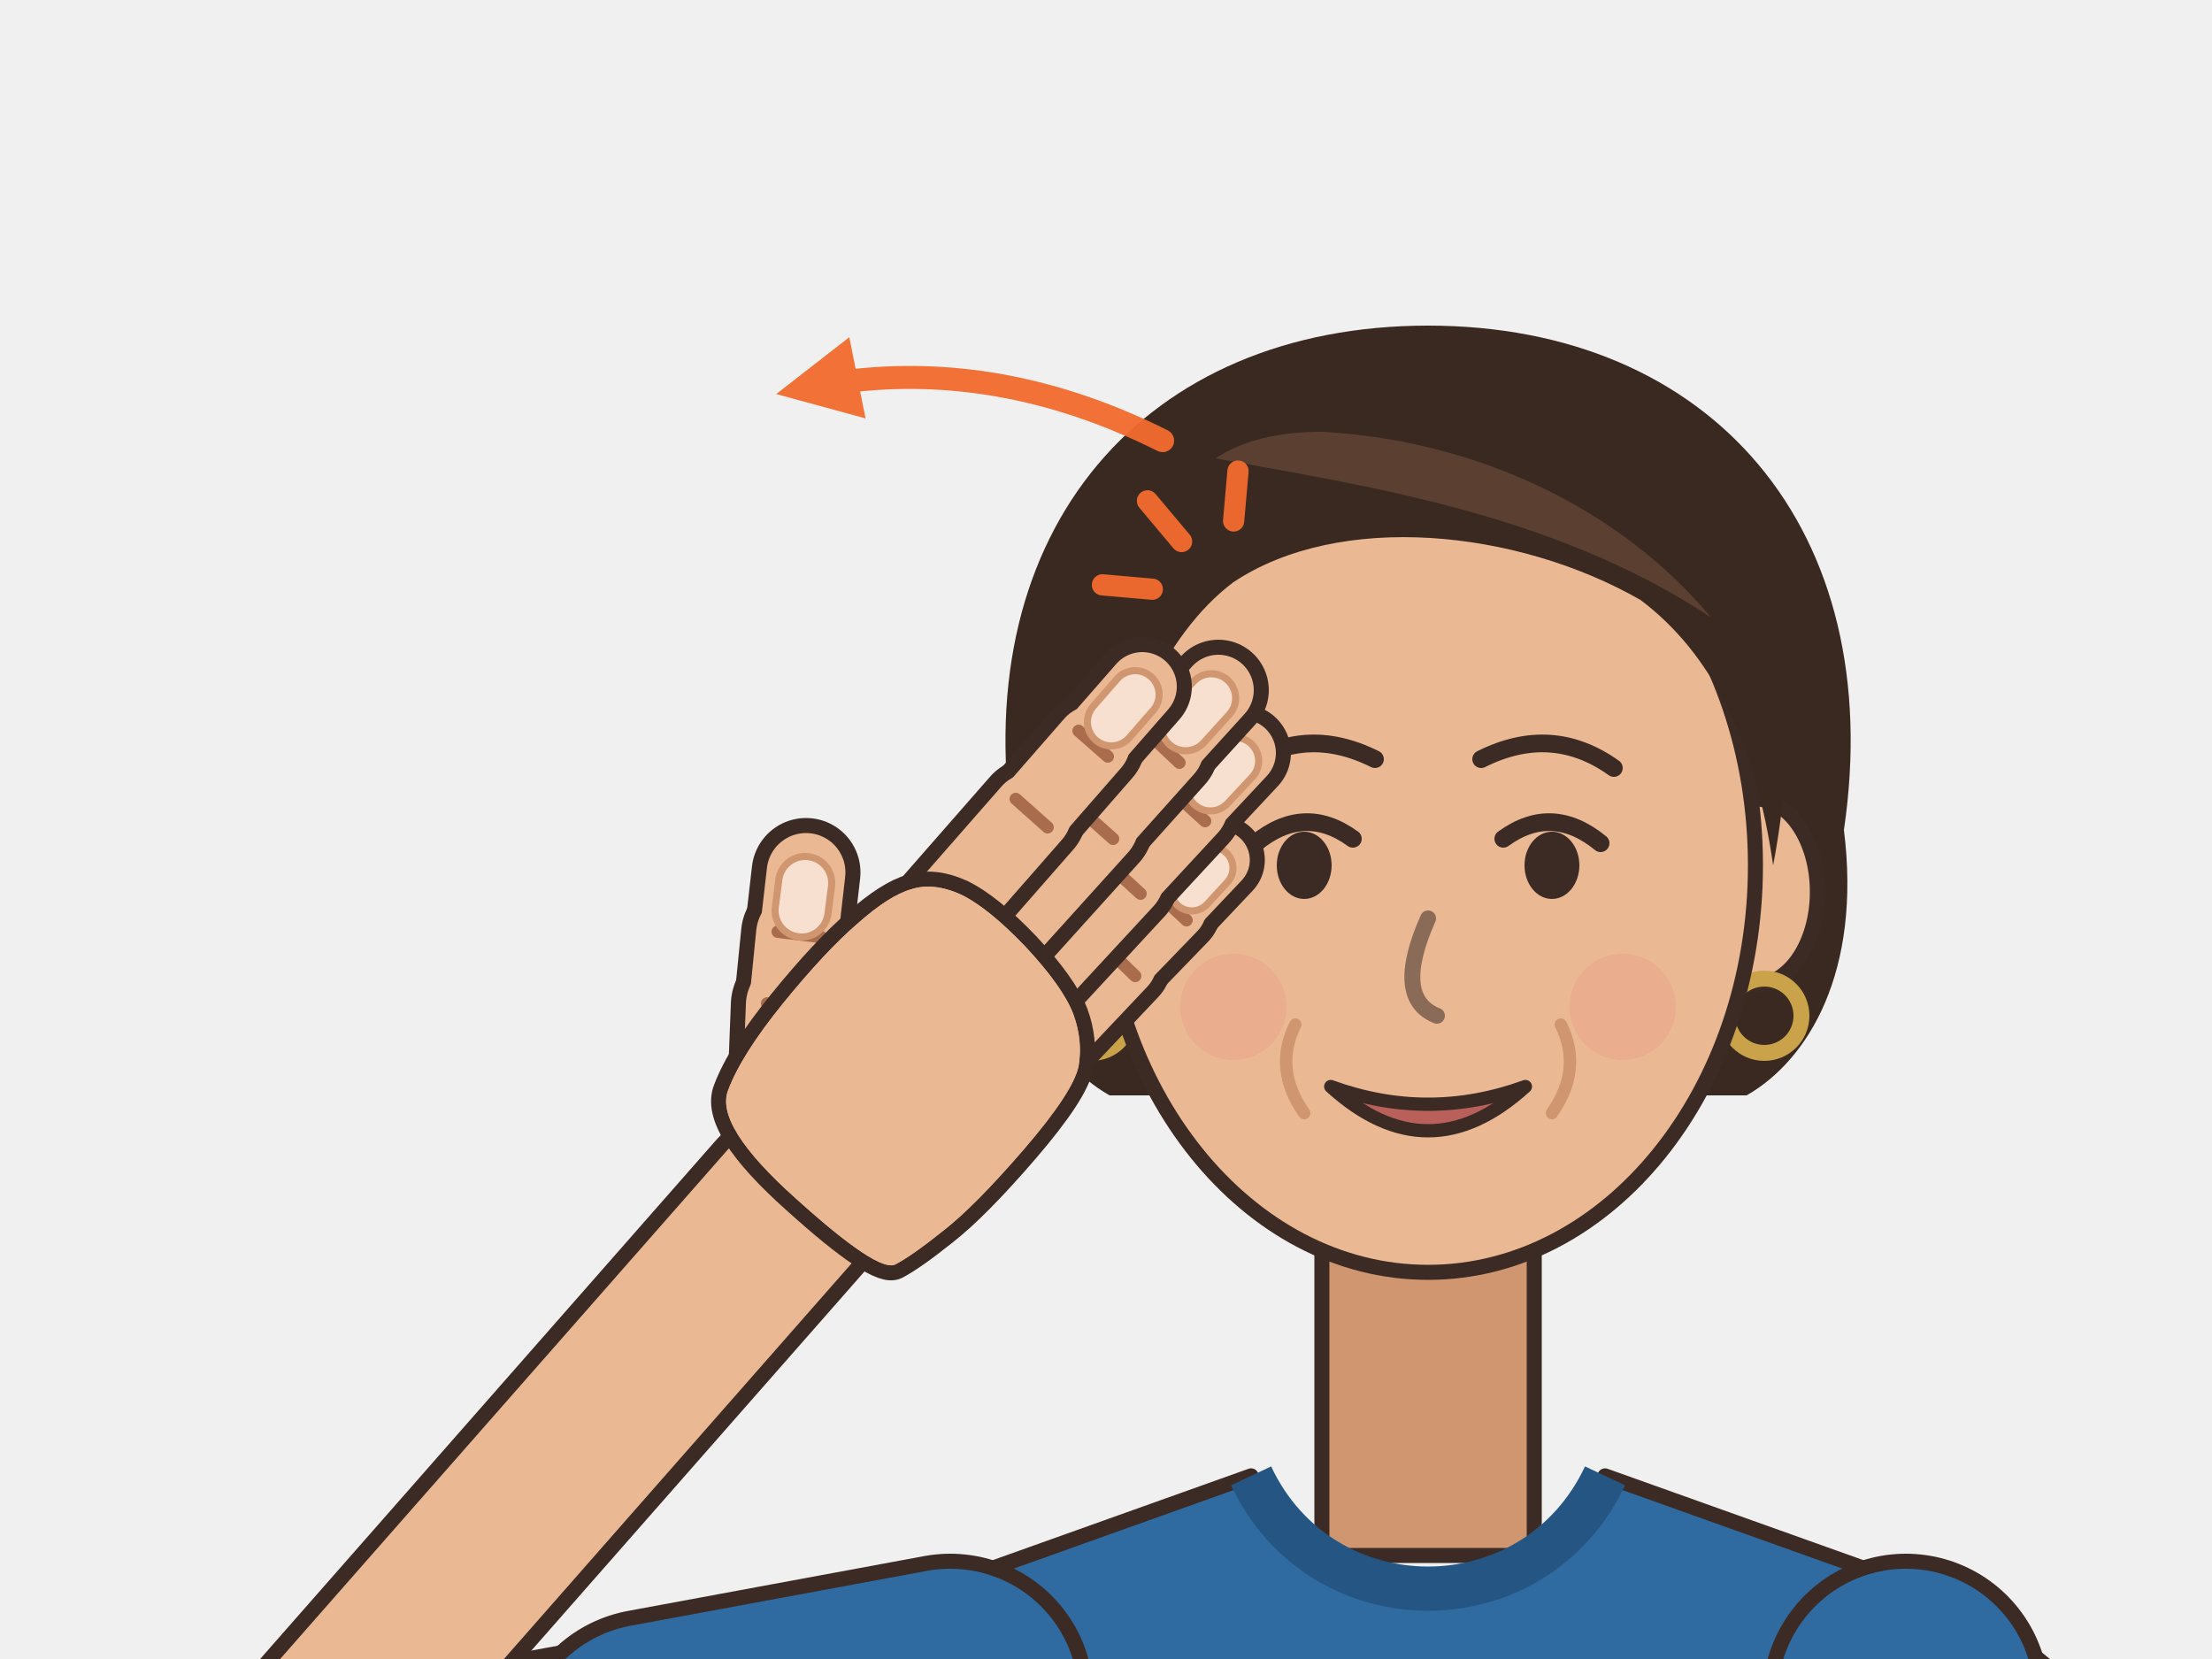
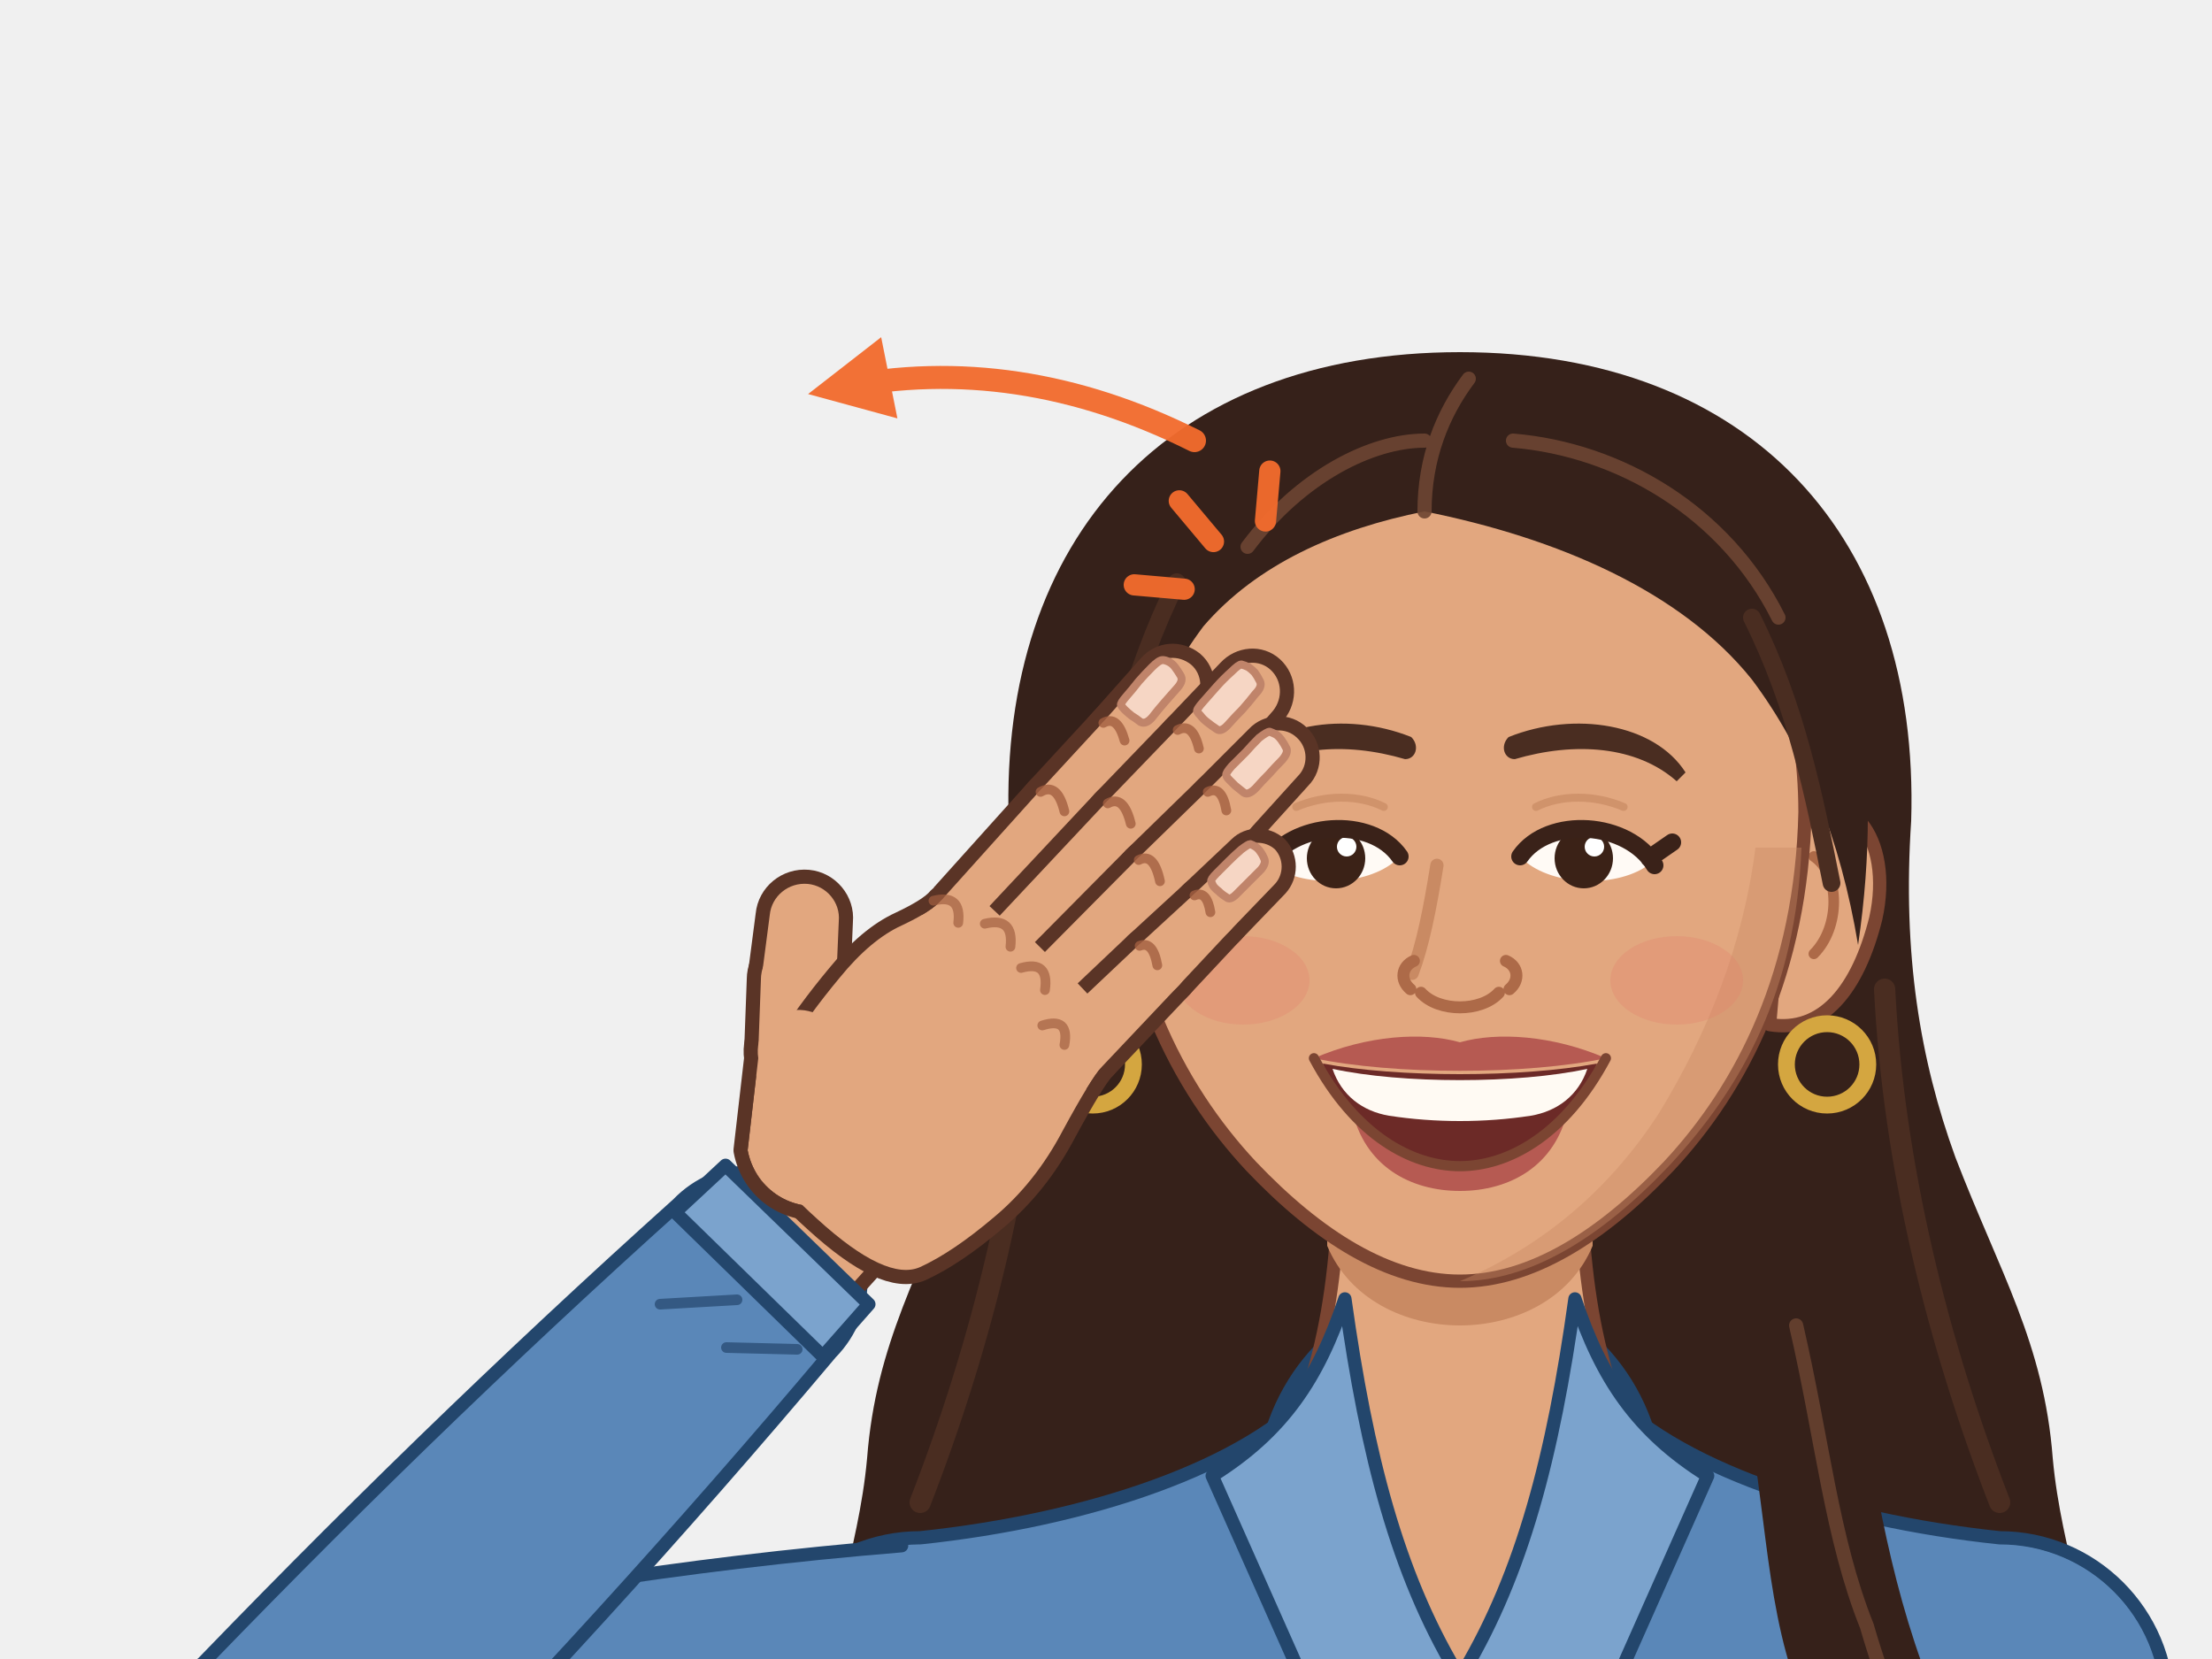
- <svg xmlns="http://www.w3.org/2000/svg" viewBox="38.6 0.2 250 187.5" role="img" aria-label="Sinal de obrigado em Libras">
+ <svg xmlns="http://www.w3.org/2000/svg" viewBox="35 0.2 250 187.5" role="img" aria-label="Sinal de obrigado em Libras">
  <defs>
    <marker id="obrigado-tip" viewBox="0 0 10 10" refX="6" refY="5" markerWidth="3.6" markerHeight="3.6" orient="auto-start-reverse">
      <path d="M0 0L10 5L0 10Z" fill="#f26b2d" />
    </marker>
-     <path id="obrigado-right-up" d="M146 192L66.3 206.6" />
-     <path id="obrigado-right-fo" d="M66.3 206.6L127.9 136.5" />
-     <path id="obrigado-right-sl" d="M146 192L112.5 198.2" />
-     <path id="obrigado-h0-palm" d="M139.8 143.1Q137.9 144.1 128.6 135.7Q119.3 127.4 120.9 123.4Q122.4 119.4 127.1 113.6Q131.9 107.7 135.5 104.6Q139.1 101.4 141.6 100.7Q144.1 99.9 147.2 101.3Q150.3 102.8 154.5 107.2Q158.7 111.7 159.9 114.8Q161 117.8 160.5 120.7Q159.9 123.6 154.4 130Q148.8 136.5 145.2 139.3Q141.7 142.1 139.8 143.1Z" />
-     <path id="obrigado-h0-crease" d="M152 117.8L142.7 118.9L134.4 123.5L129.1 129.4" />
-     <path id="obrigado-h0-pinky-s0" d="M156.8 118.1L165.4 109" />
-     <path id="obrigado-h0-pinky-s1" d="M165.4 109L171.3 102.9" />
-     <path id="obrigado-h0-pinky-s2" d="M171.3 102.9L176.5 97.4" />
-     <path id="obrigado-h0-pinky-c0" d="M166.9 110.5L163.9 107.6" />
-     <path id="obrigado-h0-pinky-c1" d="M172.7 104.2L169.9 101.6" />
-     <path id="obrigado-h0-pinky-nail" d="M173.3 100.8L175.6 98.3" />
-     <path id="obrigado-h0-ring-s0" d="M154.5 111.7L165.7 99.6" />
-     <path id="obrigado-h0-ring-s1" d="M165.7 99.6L173.2 91.5" />
-     <path id="obrigado-h0-ring-s2" d="M173.2 91.5L179 85.3" />
-     <path id="obrigado-h0-ring-c0" d="M167.5 101.2L164 98" />
-     <path id="obrigado-h0-ring-c1" d="M174.8 93L171.6 90.1" />
-     <path id="obrigado-h0-ring-nail" d="M175.4 89.2L178.2 86.2" />
-     <path id="obrigado-h0-middle-s0" d="M150.5 106.8L162.6 93.4" />
-     <path id="obrigado-h0-middle-s1" d="M162.6 93.4L170.3 84.8" />
-     <path id="obrigado-h0-middle-s2" d="M170.3 84.8L176.3 78.2" />
-     <path id="obrigado-h0-middle-c0" d="M164.4 95L160.8 91.8" />
-     <path id="obrigado-h0-middle-c1" d="M171.9 86.4L168.6 83.3" />
-     <path id="obrigado-h0-middle-nail" d="M172.6 82.3L175.5 79.1" />
-     <path id="obrigado-h0-index-s0" d="M144.6 104.2L155.2 92.1" />
-     <path id="obrigado-h0-index-s1" d="M155.2 92.1L162.1 84.2" />
-     <path id="obrigado-h0-index-s2" d="M162.1 84.2L167.7 77.8" />
-     <path id="obrigado-h0-index-c0" d="M157 93.7L153.4 90.5" />
-     <path id="obrigado-h0-index-c1" d="M163.8 85.7L160.5 82.8" />
-     <path id="obrigado-h0-index-nail" d="M164.2 81.8L166.9 78.7" />
-     <path id="obrigado-h0-thumb-s0" d="M127.7 124.1L128.1 113.8" />
-     <path id="obrigado-h0-thumb-s1" d="M128.1 113.8L128.9 105.8" />
-     <path id="obrigado-h0-thumb-s2" d="M128.9 105.8L129.7 98.8" />
-     <path id="obrigado-h0-thumb-c0" d="M130.8 114L125.3 113.6" />
-     <path id="obrigado-h0-thumb-c1" d="M131.4 106.1L126.5 105.5" />
-     <path id="obrigado-h0-thumb-nail" d="M129.2 103.1L129.6 100" />
+     <clipPath id="obrigado-torso">
+       <path d="M184 157C176 166 158 172 139 174C128.5 174 120 182.5 120 193C120 196.3 120.9 199.6 122.5 202.5L142 214C143 246 144 276 145 306L255 306C256 276 257 246 258 214L277.5 202.5C279.1 199.6 280 196.3 280 193C280 182.5 271.5 174 261 174C242 172 224 166 216 157L200 195Z" />
+     </clipPath>
+     <mask id="obrigado-h0-root" maskUnits="userSpaceOnUse" x="-500" y="-500" width="1500" height="1500">
+       <rect x="-500" y="-500" width="1500" height="1500" fill="#fff" />
+       <use href="#obrigado-h0-pinky-root" fill="#000" visibility="visible" />
+       <use href="#obrigado-h0-ring-root" fill="#000" visibility="visible" />
+       <use href="#obrigado-h0-middle-root" fill="#000" visibility="visible" />
+       <use href="#obrigado-h0-index-root" fill="#000" visibility="visible" />
+       <use href="#obrigado-h0-web" fill="#000" visibility="visible" />
+       <use href="#obrigado-h0-thenar" fill="#000" visibility="visible" />
+     </mask>
+     <mask id="obrigado-h0-out" maskUnits="userSpaceOnUse" x="-500" y="-500" width="1500" height="1500">
+       <rect x="-500" y="-500" width="1500" height="1500" fill="#fff" />
+       <use href="#obrigado-h0-palm" fill="#000" />
+     </mask>
+     <path id="obrigado-right-up" d="M136.9 174.9c-24.6 2-49 5.9-73.3 11.5c-8.3 .9-14.2 8.4-13.3 16.7c1 8.3 8.4 14.2 16.7 13.3c24.8-.8 49.5-2.6 74.1-5.3c9.9-1.2 17.1-10.2 16-20.2c-1.2-9.9-10.2-17.1-20.2-16z" />
+     <path id="obrigado-right-upline" d="M136.9 174.9c-24.6 2-49 5.9-73.3 11.5c-8.3 .9-14.2 8.4-13.3 16.7c1 8.3 8.4 14.2 16.7 13.3c20.4-.5 40.6-1.9 60.7-4.4" />
+     <path id="obrigado-right-fo" d="M75.7 211.5c18.5-18.8 36.2-38.2 53.2-58.4c4.7-4.8 4.5-12.4-.2-17.1c-4.8-4.6-12.5-4.5-17.1 .3c-19.6 17.6-38.5 36-56.7 55c-5.6 5.7-5.4 14.9 .3 20.5c5.8 5.6 15 5.4 20.5-.3z" />
+     <path id="obrigado-right-folds" d="M125.1 152.7l-8-.2m1.2-5.4l-8.7 .5" />
+     <path id="obrigado-right-cuff" d="M117 131.9l-5.7 5.3l16.7 16.3l5.2-5.9z" />
+     <path id="obrigado-right-wrist" d="M124.5 127.6l-7.9 7.5l13.3 13l7.4-8.2z" />
+     <path id="obrigado-h0-palm" d="M139 143.4q-3.8 1.7-11.6-5.4q-7.9-7.1-7.1-10.8q.7-3.7 3.4-8q2.7-4.3 6.2-8.5q3.5-4.3 7-5.9q3.4-1.6 4.4-2.8q1.1-1.1 3.3-.4q2.3 .7 6.9 4.4q4.6 3.8 6.5 6.3q1.9 2.5 2.3 4.8q.4 2.4-.8 3.7q-1.2 1.3-4.4 7.2q-3.1 5.9-7.8 9.8q-4.6 3.9-8.3 5.6z" />
+     <path id="obrigado-h0-kn0" d="M155.3 118.3q.6-3.2-2.5-2.2" />
+     <path id="obrigado-h0-kn1" d="M153.1 112.1q.5-3.4-2.7-2.5" />
+     <path id="obrigado-h0-kn2" d="M149.2 107.2q.4-3.4-2.9-2.6" />
+     <path id="obrigado-h0-kn3" d="M143.3 104.5q.4-3.3-2.8-2.5" />
+     <path id="obrigado-h0-thenar" d="M134.5 127.7c-1.5-3.2-3-6.4-4.6-9.5c-.4-2.5-2.8-4.2-5.4-3.8c-2.5 .4-4.2 2.8-3.8 5.4c-.4 3.5-.8 6.9-1.2 10.4c.8 4.2 4.7 6.9 8.8 6.2c4.2-.7 6.9-4.6 6.2-8.7z" />
+     <path id="obrigado-h0-web" d="M127 128.9l-1.7-9.9l2-.9l2.2-1.2l2.2-1.5l2.4-1.7l2.5-1.9l2.6-2.3l2.8-2.4l2.8-2.8z" />
+     <path id="obrigado-h0-pinky-s1" d="M168.1 111.7l5.8-6.2c1.2-1.1 1.2-3 0-4.1c-1.1-1.2-3-1.2-4.1 0l-6.2 5.7c-1.3 1.3-1.3 3.3 0 4.6c1.2 1.3 3.3 1.3 4.5 0z" />
+     <path id="obrigado-h0-pinky-s2" d="M173.9 105.5l5.2-5.4c1-1.1 1-2.8 0-3.9c-1.1-1-2.8-1-3.8 0l-5.5 5.2c-1.1 1.1-1.1 2.9 0 4.1c1.1 1.1 3 1.1 4.1 0z" />
+     <path id="obrigado-h0-pinky-i0" d="M159.5 120.8l8.6-9.1c1.3-1.2 1.3-3.3 0-4.6c-1.2-1.2-3.3-1.2-4.5 0l-5.7 5.4" />
+     <path id="obrigado-h0-pinky-root" d="M159.4 120.7l8.6-9.1c1.2-1.2 1.2-3.1 0-4.4c-1.2-1.2-3.1-1.2-4.3 0l-9.1 8.6z" />
+     <path id="obrigado-h0-pinky-f0" d="M159.5 120.8l8.6-9.1c1.3-1.2 1.3-3.3 0-4.6c-1.2-1.2-3.3-1.2-4.5 0l-9.1 8.6c-1.4 1.4-1.4 3.7 0 5.1c1.4 1.3 3.6 1.3 5 0z" />
+     <path id="obrigado-h0-pinky-ka" d="M154.5 115.7l-.9 1.6l0 1.9l.9 1.6l1.6 .9l1.8 0l1.6-.9" />
+     <path id="obrigado-h0-pinky-w0" d="M163.8 107.1q1.5-.6 2 2.2" />
+     <path id="obrigado-h0-pinky-w1" d="M170 101.4q1.4-.6 1.8 1.9" />
+     <path id="obrigado-h0-pinky-nail" d="M171.9 99.8q-.1-.2 .6-.9q.7-.7 1.4-1.4q.7-.7 1.4-1.3q.8-.6 1-.6q.3 .1 .6 .3q.3 .2 .5 .5q.3 .4 .5 .9q.2 .5-.4 1.2q-.7 .7-1.4 1.4q-.7 .7-1.4 1.4q-.7 .7-1.1 .3q-.5-.3-.9-.7q-.4-.3-.6-.6q-.2-.4-.2-.5z" />
+     <path id="obrigado-h0-ring-s1" d="M168.7 102.4l7.3-8.2c1.3-1.3 1.2-3.4-.1-4.6c-1.3-1.3-3.4-1.2-4.6 .1l-7.9 7.7c-1.4 1.5-1.3 3.8 .2 5.1c1.4 1.4 3.7 1.4 5.1-.1z" />
+     <path id="obrigado-h0-ring-s2" d="M176 94.2l5.7-6.3c1.2-1.2 1.1-3.2-.1-4.3c-1.2-1.2-3.2-1.1-4.3 .1l-6 6c-1.3 1.3-1.2 3.4 .1 4.6c1.3 1.3 3.4 1.2 4.6-.1z" />
+     <path id="obrigado-h0-ring-i0" d="M158.5 113.6l10.2-11.2c1.4-1.4 1.3-3.7-.1-5.1c-1.5-1.4-3.8-1.4-5.2 .1l-10.3 10.4" />
+     <path id="obrigado-h0-ring-root" d="M157.5 114.5l11.1-12.2c1.3-1.4 1.3-3.6-.1-4.9c-1.4-1.3-3.6-1.3-5 .1l-11.6 11.7z" />
+     <path id="obrigado-h0-ring-f0" d="M157.6 114.6l11.1-12.2c1.4-1.4 1.3-3.7-.1-5.1c-1.5-1.4-3.8-1.4-5.2 .1l-11.6 11.7c-1.5 1.6-1.4 4.1 .2 5.7c1.6 1.5 4.1 1.4 5.6-.2z" />
+     <path id="obrigado-h0-ring-ka" d="M151.8 109.1l-1 1.8l.1 2.1l1.1 1.8l1.8 1l2-.1l1.8-1.1" />
+     <path id="obrigado-h0-ring-w0" d="M163.7 97.4q1.7-.9 2.4 2.4" />
+     <path id="obrigado-h0-ring-w1" d="M171.5 89.7q1.6-.8 2.1 2.1" />
+     <path id="obrigado-h0-ring-nail" d="M173.6 87.8q-.1-.2 .6-1q.8-.8 1.6-1.6q.7-.8 1.5-1.6q.9-.7 1.2-.7q.3 .1 .7 .3q.3 .2 .6 .6q.3 .4 .6 1q.2 .5-.5 1.3q-.8 .8-1.5 1.6q-.8 .8-1.5 1.6q-.8 .8-1.3 .5q-.5-.4-1-.8q-.4-.4-.7-.7q-.3-.3-.3-.5z" />
+     <path id="obrigado-h0-middle-s1" d="M165.6 96.1l7.4-8.8c1.3-1.4 1.2-3.6-.2-4.9c-1.5-1.2-3.6-1.1-4.9 .3l-8 8.3c-1.4 1.6-1.3 4 .3 5.4c1.6 1.4 4 1.3 5.4-.3z" />
+     <path id="obrigado-h0-middle-s2" d="M173 87.3l5.9-6.8c1.1-1.4 1-3.4-.3-4.6c-1.3-1.2-3.3-1-4.5 .3l-6.2 6.5c-1.3 1.4-1.2 3.6 .2 4.9c1.5 1.2 3.6 1.1 4.9-.3z" />
+     <path id="obrigado-h0-middle-i0" d="M154.5 109l11.1-12.9c1.4-1.6 1.3-4-.3-5.4c-1.6-1.4-4-1.3-5.4 .3l-11.9 12.7" />
+     <path id="obrigado-h0-middle-root" d="M153.7 109.6l11.8-13.6c1.3-1.5 1.2-3.8-.3-5.2c-1.5-1.3-3.8-1.2-5.2 .3l-12.3 13.1z" />
+     <path id="obrigado-h0-middle-f0" d="M153.8 109.7l11.8-13.6c1.4-1.6 1.3-4-.3-5.4c-1.6-1.4-4-1.3-5.4 .3l-12.3 13.1c-1.6 1.7-1.4 4.4 .3 5.9c1.7 1.6 4.4 1.5 5.9-.3z" />
+     <path id="obrigado-h0-middle-ka" d="M147.6 104.1l-1 1.9l.1 2.2l1.2 1.8l1.9 1l2.2-.1l1.8-1.2" />
+     <path id="obrigado-h0-middle-w0" d="M160.2 91q1.8-1 2.6 2.3" />
+     <path id="obrigado-h0-middle-w1" d="M168.1 82.7q1.7-.9 2.4 2.1" />
+     <path id="obrigado-h0-middle-nail" d="M170.3 80.6q-.1-.2 .7-1.1q.7-.8 1.5-1.7q.8-.9 1.7-1.7q.8-.8 1.1-.8q.4 .1 .8 .3q.3 .2 .7 .6q.3 .4 .6 1q.3 .6-.5 1.4q-.7 .9-1.5 1.8q-.8 .8-1.6 1.7q-.8 .9-1.3 .5q-.6-.4-1.1-.8q-.4-.3-.7-.7q-.3-.3-.4-.5z" />
+     <path id="obrigado-h0-index-s1" d="M158 94.6l6.6-8.3c1.2-1.4 1-3.5-.4-4.7c-1.4-1.2-3.5-1-4.7 .4l-7.1 7.7c-1.4 1.6-1.2 3.9 .4 5.3c1.5 1.3 3.9 1.1 5.2-.4z" />
+     <path id="obrigado-h0-index-s2" d="M164.6 86.3l5.3-6.6c1.1-1.3 1-3.3-.3-4.4c-1.4-1.1-3.3-1-4.5 .4l-5.6 6.3c-1.3 1.4-1.1 3.5 .3 4.7c1.4 1.2 3.6 1 4.8-.4z" />
+     <path id="obrigado-h0-index-i0" d="M149.6 104.9l8.4-10.3c1.4-1.6 1.2-4-.4-5.3c-1.5-1.3-3.9-1.1-5.2 .4l-10.7 11.9" />
+     <path id="obrigado-h0-index-root" d="M147.8 106.9l10.1-12.4c1.3-1.5 1.1-3.8-.4-5.1c-1.5-1.3-3.7-1.1-5 .4l-10.7 11.9z" />
+     <path id="obrigado-h0-index-f0" d="M147.9 107l10.1-12.4c1.4-1.6 1.2-4-.4-5.3c-1.5-1.3-3.9-1.1-5.2 .4l-10.7 11.9c-1.5 1.8-1.3 4.4 .5 5.8c1.7 1.5 4.3 1.3 5.7-.4z" />
+     <path id="obrigado-h0-index-ka" d="M141.7 101.6l-.9 2l.2 2.1l1.2 1.7l1.9 .9l2.1-.1l1.7-1.2" />
+     <path id="obrigado-h0-index-w0" d="M152.6 89.7q1.9-1.1 2.7 2.2" />
+     <path id="obrigado-h0-index-w1" d="M159.7 81.9q1.6-.9 2.4 2" />
+     <path id="obrigado-h0-index-nail" d="M161.7 79.9q-.1-.2 .6-1q.7-.8 1.4-1.7q.7-.8 1.5-1.6q.8-.8 1.2-.8q.3 0 .7 .2q.4 .2 .7 .6q.3 .4 .6 .9q.4 .6-.3 1.4q-.8 .9-1.5 1.7q-.7 .8-1.4 1.7q-.7 .8-1.3 .5q-.5-.4-1-.7q-.5-.4-.8-.7q-.3-.3-.4-.5z" />
+     <path id="obrigado-h0-thumb-s1" d="M130 118.9l-.5-8c0-2.4-1.9-4.2-4.3-4.2c-2.3 0-4.2 1.9-4.2 4.2l-.3 8.1c0 2.6 2.1 4.7 4.7 4.6c2.5 0 4.6-2.1 4.6-4.7z" />
+     <path id="obrigado-h0-thumb-s2" d="M129.5 111.3l.3-7c.2-2.1-1.4-4-3.5-4.2c-2.2-.2-4.1 1.4-4.3 3.5l-.9 6.9c-.3 2.3 1.4 4.4 3.8 4.6c2.3 .2 4.3-1.5 4.6-3.8z" />
+     <path id="obrigado-h0-thumb-nail" d="M121.5 107.6q0 .1 .1-.8q.1-.9 .2-1.8q0-.9 .2-1.8q.3-.9 .4-1.2q.2-.3 .3-.5q.1-.2 .2-.2q0-.1 0-.1q0 0-.2 .9q-.2 .8-.3 1.7q-.1 .9-.1 1.8q-.1 .9-.2 1.1q-.2 .2-.3 .4q-.1 .2-.1 .3q-.1 .1-.2 .2z" />
  </defs>
  <g id="body">
-     <path d="M153 94C148 60 168 37 200 37C232 37 252 60 247 94C249 110 243 120 236 124L164 124C157 120 151 110 153 94Z" fill="#3a2920" />
-     <ellipse cx="163" cy="101" rx="7" ry="10.5" fill="#ebb894" stroke="#3b2b24" stroke-width="1.7" />
-     <ellipse cx="237" cy="101" rx="7" ry="10.5" fill="#ebb894" stroke="#3b2b24" stroke-width="1.7" />
-     <circle cx="162" cy="115" r="4.2" fill="none" stroke="#c9a24a" stroke-width="1.8" />
-     <circle cx="238" cy="115" r="4.2" fill="none" stroke="#c9a24a" stroke-width="1.8" />
-     <path d="M188 128V176H212V128Z" fill="#cf9670" stroke="#3b2b24" stroke-width="1.7" />
-     <path d="M112 302L116 218C118 194 132 184 152 177L180 167C188 184 212 184 220 167L248 177C268 184 282 194 284 218L288 302Z" fill="#2f6aa0" stroke="#3b2b24" stroke-width="1.7" stroke-linejoin="round" />
-     <path d="M180 167C188 184 212 184 220 167" fill="none" stroke="#255683" stroke-width="5" />
-     <ellipse cx="200" cy="98" rx="37" ry="46" fill="#ebb894" stroke="#3b2b24" stroke-width="1.7" />
-     <path d="M162 98C157 62 176 45 202 45C228 45 246 61 239 98C237 84 232 74 224 68C210 60 190 58 178 66C170 72 165 84 162 98Z" fill="#3a2920" />
-     <path d="M176 52C192 55 214 58 232 70C222 58 206 50 188 49C183 49 179 50 176 52Z" fill="#5b4032" />
-     <circle cx="178" cy="114" r="6" fill="#e58f7c" opacity=".28" />
-     <circle cx="222" cy="114" r="6" fill="#e58f7c" opacity=".28" />
-     <path d="M179 87Q186 82 194 86M206 86Q214 82 221 87" fill="none" stroke="#3b2b24" stroke-width="2" stroke-linecap="round" />
-     <ellipse cx="186" cy="98" rx="3.1" ry="3.8" fill="#3b2b24" />
-     <ellipse cx="214" cy="98" rx="3.1" ry="3.8" fill="#3b2b24" />
-     <path d="M180.5 95.5Q186 91 191.5 95M208.5 95Q214 91 219.5 95.5" fill="none" stroke="#3b2b24" stroke-width="2" stroke-linecap="round" />
-     <path d="M200 104Q196 113 201 115" fill="none" stroke="#3b2b24" stroke-width="1.8" stroke-linecap="round" opacity=".55" />
-     <path d="M185 116Q182.5 121 186 126M215 116Q217.5 121 214 126" fill="none" stroke="#cf9670" stroke-width="1.4" stroke-linecap="round" />
-     <path d="M189 123Q200 133 211 123Q200 127 189 123Z" fill="#b9605a" stroke="#3b2b24" stroke-width="1.5" stroke-linejoin="round" />
-   </g>
-   <g fill="none" stroke-linecap="round">
-     <path d="M254 192L266 308" stroke="#3b2b24" stroke-width="27.4" />
-     <path d="M266 308L270 410" stroke="#3b2b24" stroke-width="23.4" />
-     <path d="M254 192L266 308" stroke="#ebb894" stroke-width="24" />
-     <path d="M266 308L270 410" stroke="#ebb894" stroke-width="20" />
-     <path d="M254 192L259 240.7" stroke="#3b2b24" stroke-width="32.4" />
-     <path d="M254 192L259 240.7" stroke="#2f6aa0" stroke-width="29" />
+     <g stroke-linecap="round" stroke-linejoin="round">
+       <path d="M200 40C233 40 252 61 251 93C250 108 252 120 256 131C261 144 266 152 267 165C268 176 272 184 271 194C270 206 262 214 252 218C254 209 251 202 245 197L155 197C149 202 146 209 148 218C138 214 130 206 129 194C128 184 132 176 133 165C134 152 139 144 144 131C148 120 150 108 149 93C148 61 167 40 200 40Z" fill="#36211a" />
+       <path d="M152 112C151 132 146 152 139 170M248 112C249 132 254 152 261 170" fill="none" stroke="#4a2d21" stroke-width="2.4" />
+       <path d="M178 165C180 154 189 146 200 146C211 146 220 154 222 165Z" fill="#3a6290" stroke="#23466c" stroke-width="1.5" />
+       <path d="M186 121C187 137 186 151 181 162C176 172 169 182 167 200L233 200C231 182 224 172 219 162C214 151 213 137 214 121Z" fill="#e2a77f" stroke="#7b4532" stroke-width="1.5" />
+       <path d="M185 128C190 147 210 147 215 128L215 141C210 153 190 153 185 141Z" fill="#c98a63" />
+       <path d="M184 157C176 166 158 172 139 174C128.5 174 120 182.5 120 193C120 196.3 120.9 199.6 122.5 202.5L142 214C143 246 144 276 145 306L255 306C256 276 257 246 258 214L277.5 202.5C279.1 199.6 280 196.3 280 193C280 182.5 271.5 174 261 174C242 172 224 166 216 157L200 195Z" fill="#5a87b8" stroke="#23466c" stroke-width="1.5" />
+       <path d="M142 214C143 246 144 276 145 306L158 306C155 274 153 244 153 218Z" fill="#4873a3" />
+       <path d="M258 214C257 246 256 276 255 306L242 306C245 274 247 244 247 218Z" fill="#4873a3" />
+       <path d="M200 195V306M203.5 198V306" fill="none" stroke="#23466c" stroke-width="1.1" opacity=".7" />
+       <circle cx="201.8" cy="224" r="2.3" fill="#7ba3cd" stroke="#23466c" stroke-width="1" />
+       <circle cx="201.8" cy="252" r="2.3" fill="#7ba3cd" stroke="#23466c" stroke-width="1" />
+       <circle cx="201.8" cy="280" r="2.3" fill="#7ba3cd" stroke="#23466c" stroke-width="1" />
+       <path d="M187 147C184 156 180 162 172 167L184 194L199.5 189C193 178 189.5 165 187 147Z" fill="#7ba3cd" stroke="#23466c" stroke-width="1.5" />
+       <path d="M213 147C216 156 220 162 228 167L216 194L200.5 189C207 178 210.5 165 213 147Z" fill="#7ba3cd" stroke="#23466c" stroke-width="1.5" />
+       <path d="M163 93C156 88 151 95 153 104C155 112 159 117 165 116Z" fill="#e2a77f" stroke="#7b4532" stroke-width="1.5" />
+       <path d="M237 93C244 88 249 95 247 104C245 112 241 117 235 116Z" fill="#e2a77f" stroke="#7b4532" stroke-width="1.5" />
+       <path d="M160 97C157 99 157 105 160 108M240 97C243 99 243 105 240 108" fill="none" stroke="#ad6a48" stroke-width="1.2" />
+       <circle cx="158.5" cy="120.5" r="4.6" fill="none" stroke="#d4a640" stroke-width="1.9" />
+       <circle cx="241.5" cy="120.5" r="4.6" fill="none" stroke="#d4a640" stroke-width="1.9" />
+       <path d="M200 52C224 52 239 68 239 92C238.6 110 232 123 223.6 132C216 140 208 145 200 145C192 145 184 140 176.4 132C168 123 161.4 110 161 92C161 68 176 52 200 52Z" fill="#e2a77f" stroke="#7b4532" stroke-width="1.5" />
+       <path d="M238.6 96C238 112 232 123 223.6 132C216 140 208 145 200 145C209.5 141 217 134.5 222.5 126C228 117 232 107 233.4 96Z" fill="#c98a63" opacity=".4" />
+       <ellipse cx="175.5" cy="111" rx="7.5" ry="5" fill="#e17f6b" opacity=".3" />
+       <ellipse cx="224.5" cy="111" rx="7.5" ry="5" fill="#e17f6b" opacity=".3" />
+       <path d="M174.5 87.5C178 82 187 80.5 194.5 83.5C195.5 84.5 195 86 193.8 86C187 84 180 84.5 175.5 88.5ZM225.5 87.5C222 82 213 80.5 205.5 83.5C204.5 84.5 205 86 206.2 86C213 84 220 84.5 224.5 88.5Z" fill="#4a2d21" />
+       <path d="M178.5 97.8C181 93.6 190 93.2 192.8 97.4C189.5 100.4 182 100.6 178.5 97.8ZM221.5 97.8C219 93.6 210 93.2 207.2 97.4C210.5 100.4 218 100.6 221.5 97.8Z" fill="#fffaf5" />
+       <ellipse cx="186" cy="97.2" rx="3.3" ry="3.4" fill="#3b2217" />
+       <ellipse cx="214" cy="97.2" rx="3.3" ry="3.4" fill="#3b2217" />
+       <circle cx="187.2" cy="95.9" r="1.1" fill="#fff" />
+       <circle cx="215.2" cy="95.9" r="1.1" fill="#fff" />
+       <path d="M181.5 91.4C184.8 90 188.6 90 191.4 91.4M218.5 91.4C215.2 90 211.4 90 208.6 91.4" fill="none" stroke="#c98a63" stroke-width=".9" opacity=".7" />
+       <path d="M178 98C181 93 190 92.4 193.2 97M178.6 97.2L176 95.4M222 98C219 93 210 92.4 206.8 97M221.4 97.2L224 95.4" fill="none" stroke="#3a2219" stroke-width="2" />
+       <path d="M197.4 98C196.6 103 195.8 107 194.6 110.2" fill="none" stroke="#c98a63" stroke-width="1.5" />
+       <path d="M194.4 112C193.2 111 193.4 109.4 194.8 108.8M205.6 112C206.8 111 206.6 109.4 205.2 108.8M195.6 112.4C197.6 114.6 202.4 114.6 204.4 112.4" fill="none" stroke="#ad6a48" stroke-width="1.35" />
+       <path d="M184.5 120.4C193 122 207 122 215.5 120.4C212 129.4 205.6 131.8 200 131.8C194.4 131.8 188 129.4 184.5 120.4Z" fill="#6c2a27" />
+       <path d="M185.6 121C193.4 122.7 206.6 122.7 214.4 121C213.4 124 211 125.8 208 126.3C202.8 127.1 197.2 127.1 192 126.3C189 125.8 186.6 124 185.6 121Z" fill="#fffaf3" />
+       <path d="M183.5 119.8C189.5 117.2 195.8 116.8 200 118C204.2 116.8 210.5 117.2 216.5 119.8C207.5 121.7 192.5 121.7 183.5 119.8Z" fill="#b65a52" />
+       <path d="M187.8 125.6C191.4 130.4 195.8 131.8 200 131.8C204.2 131.8 208.6 130.4 212.2 125.6C210.8 132 205.6 134.8 200 134.8C194.4 134.8 189.2 132 187.8 125.6Z" fill="#b65a52" />
+       <path d="M183.5 119.8C188.2 128.6 194.6 132 200 132C205.4 132 211.8 128.6 216.5 119.8" fill="none" stroke="#7b4532" stroke-width="1.15" />
+       <path d="M155 107C149 68 168 42 200 42C232 42 251 66 245 107C243 95 239 85 233 77C225 67 211 61 196 58C186 60 177 64 171 71C165 79 159 93 155 107Z" fill="#36211a" />
+       <path d="M196 58C196 52 198 47 201 43M176 62C182 54 190 50 196 50M206 50C218 51 230 58 236 70" fill="none" stroke="#6d4532" stroke-width="1.6" opacity=".9" />
+       <path d="M168 66C163 76 160 88 158 100M233 70C238 80 240 90 242 100" fill="none" stroke="#4a2d21" stroke-width="2" />
+     </g>
+   </g>
+   <g stroke-linecap="round" stroke-linejoin="round">
+     <path d="M257.5 310c1.9 33.7 4.7 67.3 8.5 100.9c.5 7.2 6.7 12.6 13.9 12.1c7.2-.5 12.6-6.7 12.1-13.9c-.9-33.8-2.7-67.5-5.5-101.1c-.6-8-7.5-14-15.5-13.5c-8 .6-14 7.5-13.5 15.5z" fill="#5a87b8" stroke="#23466c" stroke-width="1.5" />
+     <path d="M242.9 194.7c2.9 38.8 7.6 77.3 14.1 115.7c.8 8.3 8.1 14.4 16.4 13.6c8.3-.8 14.4-8.1 13.6-16.4c-1.6-38.9-4.2-77.6-7.9-116.3c-.9-10-9.8-17.4-19.8-16.4c-10 .9-17.4 9.8-16.4 19.8z" fill="#5a87b8" />
+     <path d="M279.1 191.3c4.4 38.6 7.1 77.3 7.9 116.3c.8 8.3-5.3 15.6-13.6 16.4c-8.3 .8-15.6-5.3-16.4-13.6c-4.9-31.5-8.7-63.1-11.6-94.9" fill="none" stroke="#23466c" stroke-width="1.5" />
+   </g>
+   <path d="M229 139C238 141 244 150 246 162C248 175 251 188 257 199C260 205 261 211 258 217C253 210 246 205 241 197C235 187 235 175 233 163C232 154 230 146 226 141Z" fill="#36211a" />
+   <path d="M238 150C241 163 242 174 246 184C248 191 251 198 254 205" fill="none" stroke="#6d4532" stroke-width="1.6" stroke-linecap="round" opacity=".8" />
+   <g clip-path="url(#obrigado-torso)">
+     <use href="#obrigado-right-fo" transform="translate(3 4)" fill="#3a6290" stroke="none" opacity=".4" />
+   </g>
+   <g stroke-linecap="round" stroke-linejoin="round">
+     <use href="#obrigado-right-up" fill="#5a87b8" />
+     <use href="#obrigado-right-upline" fill="none" stroke="#23466c" stroke-width="1.5" />
+     <use href="#obrigado-right-fo" fill="#5a87b8" stroke="#23466c" stroke-width="1.5" />
+     <use href="#obrigado-right-folds" fill="none" stroke="#23466c" stroke-width="1.2" opacity=".7" />
+     <use href="#obrigado-right-wrist" fill="#e2a77f" stroke="#5a3426" stroke-width="1.6" />
+     <use href="#obrigado-right-cuff" fill="#7ba3cd" stroke="#23466c" stroke-width="1.5" />
+   </g>
+   <g clip-path="url(#obrigado-torso)">
+     <use href="#obrigado-h0-palm" transform="translate(4 5)" fill="#3a6290" stroke="none" opacity=".4" />
  </g>
  <g fill="none" stroke-linecap="round" stroke-linejoin="round">
-     <use href="#obrigado-right-up" stroke="#3b2b24" stroke-width="27.4" />
-     <use href="#obrigado-right-up" stroke="#ebb894" stroke-width="24" />
-     <use href="#obrigado-right-sl" stroke="#3b2b24" stroke-width="32.4" />
-     <use href="#obrigado-right-sl" stroke="#2f6aa0" stroke-width="29" />
-     <use href="#obrigado-right-fo" stroke="#3b2b24" stroke-width="22.4" />
-     <use href="#obrigado-right-fo" stroke="#ebb894" stroke-width="19" />
-   </g>
-   <g fill="none" stroke-linecap="round" stroke-linejoin="round">
-     <use href="#obrigado-h0-pinky-s0" stroke="#3b2b24" stroke-width="11.3" visibility="visible" />
-     <use href="#obrigado-h0-pinky-s1" stroke="#3b2b24" stroke-width="10.7" visibility="visible" />
-     <use href="#obrigado-h0-pinky-s2" stroke="#3b2b24" stroke-width="10.1" visibility="visible" />
-     <use href="#obrigado-h0-pinky-s0" stroke="#ebb894" stroke-width="7.9" visibility="visible" />
-     <use href="#obrigado-h0-pinky-s1" stroke="#ebb894" stroke-width="7.3" visibility="visible" />
-     <use href="#obrigado-h0-pinky-s2" stroke="#ebb894" stroke-width="6.7" visibility="visible" />
-     <use href="#obrigado-h0-pinky-c0" stroke="#a96c4c" stroke-width="1.4" visibility="visible" />
-     <use href="#obrigado-h0-pinky-c1" stroke="#a96c4c" stroke-width="1.4" visibility="visible" />
-     <use href="#obrigado-h0-pinky-nail" stroke="#cf9670" stroke-width="5.5" visibility="visible" />
-     <use href="#obrigado-h0-pinky-nail" stroke="#f7e0d0" stroke-width="3.9" visibility="visible" />
-     <use href="#obrigado-h0-ring-s0" stroke="#3b2b24" stroke-width="12.3" visibility="visible" />
-     <use href="#obrigado-h0-ring-s1" stroke="#3b2b24" stroke-width="11.7" visibility="visible" />
-     <use href="#obrigado-h0-ring-s2" stroke="#3b2b24" stroke-width="11" visibility="visible" />
-     <use href="#obrigado-h0-ring-s0" stroke="#ebb894" stroke-width="8.9" visibility="visible" />
-     <use href="#obrigado-h0-ring-s1" stroke="#ebb894" stroke-width="8.3" visibility="visible" />
-     <use href="#obrigado-h0-ring-s2" stroke="#ebb894" stroke-width="7.6" visibility="visible" />
-     <use href="#obrigado-h0-ring-c0" stroke="#a96c4c" stroke-width="1.4" visibility="visible" />
-     <use href="#obrigado-h0-ring-c1" stroke="#a96c4c" stroke-width="1.4" visibility="visible" />
-     <use href="#obrigado-h0-ring-nail" stroke="#cf9670" stroke-width="6.1" visibility="visible" />
-     <use href="#obrigado-h0-ring-nail" stroke="#f7e0d0" stroke-width="4.5" visibility="visible" />
-     <use href="#obrigado-h0-middle-s0" stroke="#3b2b24" stroke-width="12.8" visibility="visible" />
-     <use href="#obrigado-h0-middle-s1" stroke="#3b2b24" stroke-width="12.1" visibility="visible" />
-     <use href="#obrigado-h0-middle-s2" stroke="#3b2b24" stroke-width="11.4" visibility="visible" />
-     <use href="#obrigado-h0-middle-s0" stroke="#ebb894" stroke-width="9.4" visibility="visible" />
-     <use href="#obrigado-h0-middle-s1" stroke="#ebb894" stroke-width="8.7" visibility="visible" />
-     <use href="#obrigado-h0-middle-s2" stroke="#ebb894" stroke-width="8" visibility="visible" />
-     <use href="#obrigado-h0-middle-c0" stroke="#a96c4c" stroke-width="1.4" visibility="visible" />
-     <use href="#obrigado-h0-middle-c1" stroke="#a96c4c" stroke-width="1.4" visibility="visible" />
-     <use href="#obrigado-h0-middle-nail" stroke="#cf9670" stroke-width="6.3" visibility="visible" />
-     <use href="#obrigado-h0-middle-nail" stroke="#f7e0d0" stroke-width="4.7" visibility="visible" />
-     <use href="#obrigado-h0-index-s0" stroke="#3b2b24" stroke-width="12.5" visibility="visible" />
-     <use href="#obrigado-h0-index-s1" stroke="#3b2b24" stroke-width="11.9" visibility="visible" />
-     <use href="#obrigado-h0-index-s2" stroke="#3b2b24" stroke-width="11.2" visibility="visible" />
-     <use href="#obrigado-h0-index-s0" stroke="#ebb894" stroke-width="9.1" visibility="visible" />
-     <use href="#obrigado-h0-index-s1" stroke="#ebb894" stroke-width="8.5" visibility="visible" />
-     <use href="#obrigado-h0-index-s2" stroke="#ebb894" stroke-width="7.8" visibility="visible" />
-     <use href="#obrigado-h0-index-c0" stroke="#a96c4c" stroke-width="1.4" visibility="visible" />
-     <use href="#obrigado-h0-index-c1" stroke="#a96c4c" stroke-width="1.4" visibility="visible" />
-     <use href="#obrigado-h0-index-nail" stroke="#cf9670" stroke-width="6.2" visibility="visible" />
-     <use href="#obrigado-h0-index-nail" stroke="#f7e0d0" stroke-width="4.6" visibility="visible" />
-     <use href="#obrigado-h0-thumb-s0" stroke="#3b2b24" stroke-width="13.8" visibility="visible" />
-     <use href="#obrigado-h0-thumb-s1" stroke="#3b2b24" stroke-width="13.1" visibility="visible" />
-     <use href="#obrigado-h0-thumb-s2" stroke="#3b2b24" stroke-width="12.3" visibility="visible" />
-     <use href="#obrigado-h0-thumb-s0" stroke="#ebb894" stroke-width="10.4" visibility="visible" />
-     <use href="#obrigado-h0-thumb-s1" stroke="#ebb894" stroke-width="9.7" visibility="visible" />
-     <use href="#obrigado-h0-thumb-s2" stroke="#ebb894" stroke-width="8.9" visibility="visible" />
-     <use href="#obrigado-h0-thumb-c0" stroke="#a96c4c" stroke-width="1.4" visibility="visible" />
-     <use href="#obrigado-h0-thumb-c1" stroke="#a96c4c" stroke-width="1.4" visibility="visible" />
-     <use href="#obrigado-h0-thumb-nail" stroke="#cf9670" stroke-width="6.8" visibility="visible" />
-     <use href="#obrigado-h0-thumb-nail" stroke="#f7e0d0" stroke-width="5.2" visibility="visible" />
-     <use href="#obrigado-h0-palm" fill="#ebb894" stroke="#3b2b24" stroke-width="3.4" paint-order="stroke" />
-     <use href="#obrigado-h0-palm" fill="#ebb894" />
-     <use href="#obrigado-h0-crease" stroke="#cf9670" stroke-width="1.6" visibility="hidden" />
+     <use href="#obrigado-h0-web" stroke="#5a3426" stroke-width="3.2" visibility="visible" />
+     <use href="#obrigado-h0-thenar" stroke="#5a3426" stroke-width="3.2" visibility="visible" />
+     <use href="#obrigado-h0-thumb-s1" stroke="#5a3426" stroke-width="3.2" visibility="visible" />
+     <use href="#obrigado-h0-thumb-s2" stroke="#5a3426" stroke-width="3.2" visibility="visible" />
+     <use href="#obrigado-h0-web" fill="#e2a77f" visibility="visible" />
+     <use href="#obrigado-h0-thenar" fill="#e2a77f" visibility="visible" />
+     <use href="#obrigado-h0-thumb-s1" fill="#e2a77f" visibility="visible" />
+     <use href="#obrigado-h0-thumb-s2" fill="#e2a77f" visibility="visible" />
+     <use href="#obrigado-h0-thumb-nail" fill="#f6d6c4" stroke="#c0846a" stroke-width=".9" visibility="hidden" />
+     <use href="#obrigado-h0-palm" fill="none" stroke="#5a3426" stroke-width="3.2" mask="url(#obrigado-h0-root)" />
+     <use href="#obrigado-h0-palm" fill="#e2a77f" />
+     <use href="#obrigado-h0-lines" stroke="#a35f40" stroke-width="1.2" opacity=".75" visibility="hidden" />
+     <use href="#obrigado-h0-index-i0" stroke="#5a3426" stroke-width="3.2" stroke-linecap="butt" visibility="visible" />
+     <use href="#obrigado-h0-index-ka" stroke="#5a3426" stroke-width="3.2" stroke-linecap="butt" mask="url(#obrigado-h0-out)" visibility="visible" />
+     <use href="#obrigado-h0-index-s1" stroke="#5a3426" stroke-width="3.2" visibility="visible" />
+     <use href="#obrigado-h0-index-s2" stroke="#5a3426" stroke-width="3.2" visibility="visible" />
+     <use href="#obrigado-h0-index-f0" fill="#e2a77f" visibility="visible" />
+     <use href="#obrigado-h0-index-s1" fill="#e2a77f" visibility="visible" />
+     <use href="#obrigado-h0-index-s2" fill="#e2a77f" visibility="visible" />
+     <use href="#obrigado-h0-index-w0" stroke="#a35f40" stroke-width="1.1" opacity=".8" visibility="visible" />
+     <use href="#obrigado-h0-index-w1" stroke="#a35f40" stroke-width="1.1" opacity=".8" visibility="visible" />
+     <use href="#obrigado-h0-index-nail" fill="#f6d6c4" stroke="#c0846a" stroke-width=".9" visibility="visible" />
+     <use href="#obrigado-h0-middle-i0" stroke="#5a3426" stroke-width="3.2" stroke-linecap="butt" visibility="visible" />
+     <use href="#obrigado-h0-middle-ka" stroke="#5a3426" stroke-width="3.2" stroke-linecap="butt" mask="url(#obrigado-h0-out)" visibility="visible" />
+     <use href="#obrigado-h0-middle-s1" stroke="#5a3426" stroke-width="3.2" visibility="visible" />
+     <use href="#obrigado-h0-middle-s2" stroke="#5a3426" stroke-width="3.2" visibility="visible" />
+     <use href="#obrigado-h0-middle-f0" fill="#e2a77f" visibility="visible" />
+     <use href="#obrigado-h0-middle-s1" fill="#e2a77f" visibility="visible" />
+     <use href="#obrigado-h0-middle-s2" fill="#e2a77f" visibility="visible" />
+     <use href="#obrigado-h0-middle-w0" stroke="#a35f40" stroke-width="1.1" opacity=".8" visibility="visible" />
+     <use href="#obrigado-h0-middle-w1" stroke="#a35f40" stroke-width="1.1" opacity=".8" visibility="visible" />
+     <use href="#obrigado-h0-middle-nail" fill="#f6d6c4" stroke="#c0846a" stroke-width=".9" visibility="visible" />
+     <use href="#obrigado-h0-ring-i0" stroke="#5a3426" stroke-width="3.2" stroke-linecap="butt" visibility="visible" />
+     <use href="#obrigado-h0-ring-ka" stroke="#5a3426" stroke-width="3.2" stroke-linecap="butt" mask="url(#obrigado-h0-out)" visibility="visible" />
+     <use href="#obrigado-h0-ring-s1" stroke="#5a3426" stroke-width="3.2" visibility="visible" />
+     <use href="#obrigado-h0-ring-s2" stroke="#5a3426" stroke-width="3.2" visibility="visible" />
+     <use href="#obrigado-h0-ring-f0" fill="#e2a77f" visibility="visible" />
+     <use href="#obrigado-h0-ring-s1" fill="#e2a77f" visibility="visible" />
+     <use href="#obrigado-h0-ring-s2" fill="#e2a77f" visibility="visible" />
+     <use href="#obrigado-h0-ring-w0" stroke="#a35f40" stroke-width="1.1" opacity=".8" visibility="visible" />
+     <use href="#obrigado-h0-ring-w1" stroke="#a35f40" stroke-width="1.1" opacity=".8" visibility="visible" />
+     <use href="#obrigado-h0-ring-nail" fill="#f6d6c4" stroke="#c0846a" stroke-width=".9" visibility="visible" />
+     <use href="#obrigado-h0-pinky-i0" stroke="#5a3426" stroke-width="3.2" stroke-linecap="butt" visibility="visible" />
+     <use href="#obrigado-h0-pinky-ka" stroke="#5a3426" stroke-width="3.2" stroke-linecap="butt" mask="url(#obrigado-h0-out)" visibility="visible" />
+     <use href="#obrigado-h0-pinky-s1" stroke="#5a3426" stroke-width="3.2" visibility="visible" />
+     <use href="#obrigado-h0-pinky-s2" stroke="#5a3426" stroke-width="3.2" visibility="visible" />
+     <use href="#obrigado-h0-pinky-f0" fill="#e2a77f" visibility="visible" />
+     <use href="#obrigado-h0-pinky-s1" fill="#e2a77f" visibility="visible" />
+     <use href="#obrigado-h0-pinky-s2" fill="#e2a77f" visibility="visible" />
+     <use href="#obrigado-h0-pinky-w0" stroke="#a35f40" stroke-width="1.1" opacity=".8" visibility="visible" />
+     <use href="#obrigado-h0-pinky-w1" stroke="#a35f40" stroke-width="1.1" opacity=".8" visibility="visible" />
+     <use href="#obrigado-h0-pinky-nail" fill="#f6d6c4" stroke="#c0846a" stroke-width=".9" visibility="visible" />
+     <use href="#obrigado-h0-kn0" stroke="#a35f40" stroke-width="1.1" opacity=".7" visibility="visible" />
+     <use href="#obrigado-h0-kn1" stroke="#a35f40" stroke-width="1.1" opacity=".7" visibility="visible" />
+     <use href="#obrigado-h0-kn2" stroke="#a35f40" stroke-width="1.1" opacity=".7" visibility="visible" />
+     <use href="#obrigado-h0-kn3" stroke="#a35f40" stroke-width="1.1" opacity=".7" visibility="visible" />
  </g>
  <g opacity=".95">
    <path d="M 170 50 Q 150 40 130 44" fill="none" stroke="#f26b2d" stroke-width="2.6" stroke-linecap="round" marker-end="url(#obrigado-tip)" />
    <g transform="translate(176 66) rotate(-40)" stroke="#f26b2d" stroke-width="2.4" stroke-linecap="round">
      <path d="M0 -6V-12M-6 -4L-10 -8M6 -4L10 -8" />
    </g>
  </g>
</svg>
